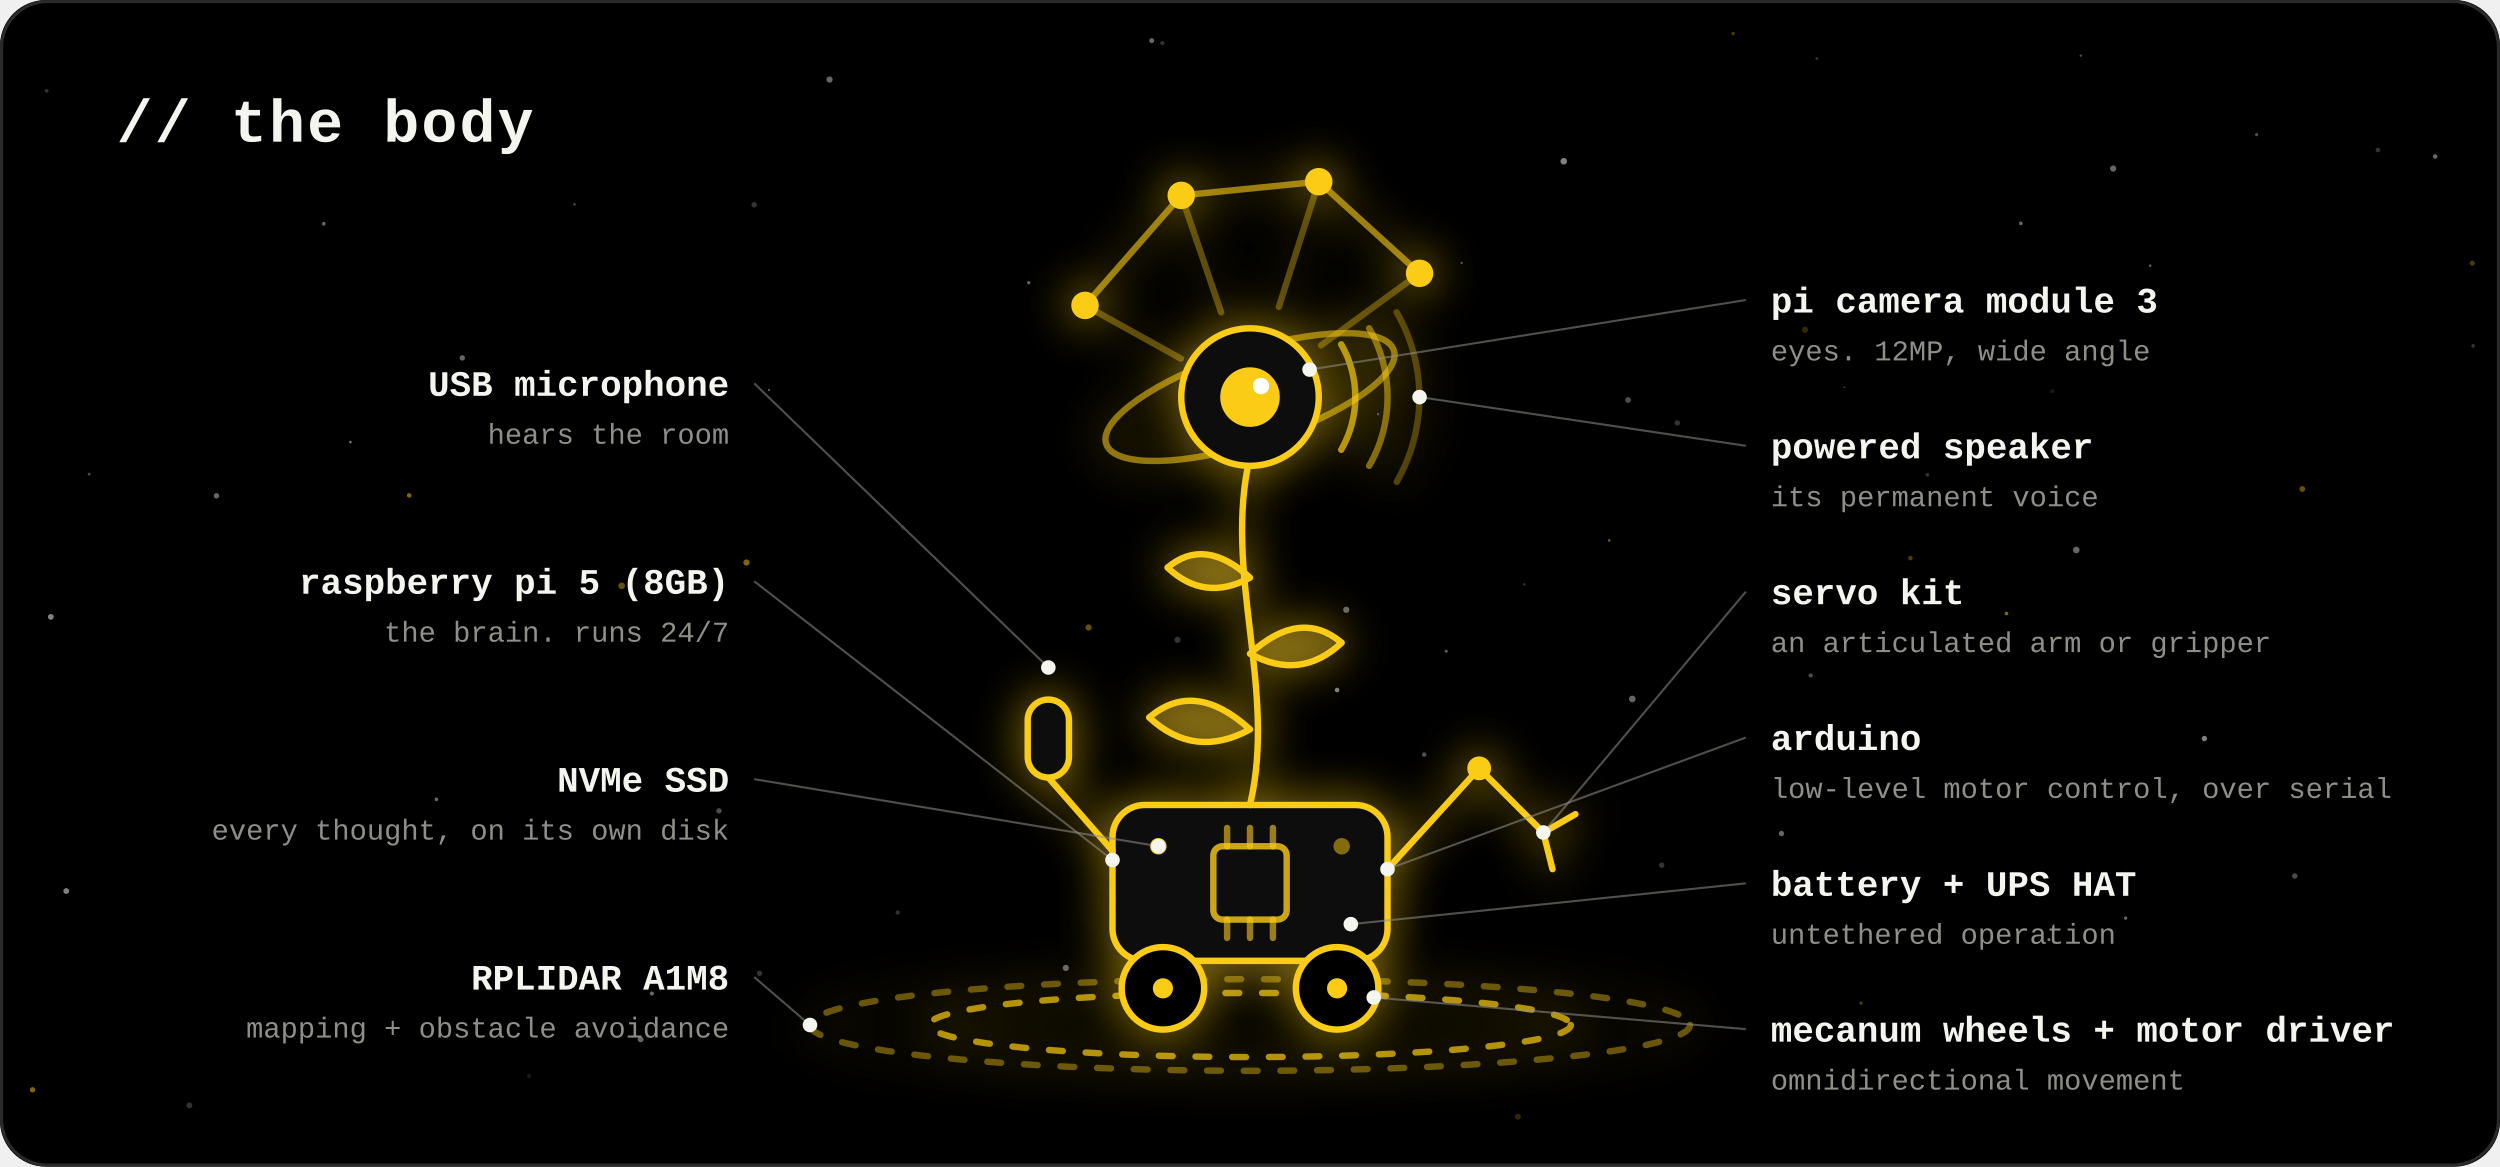
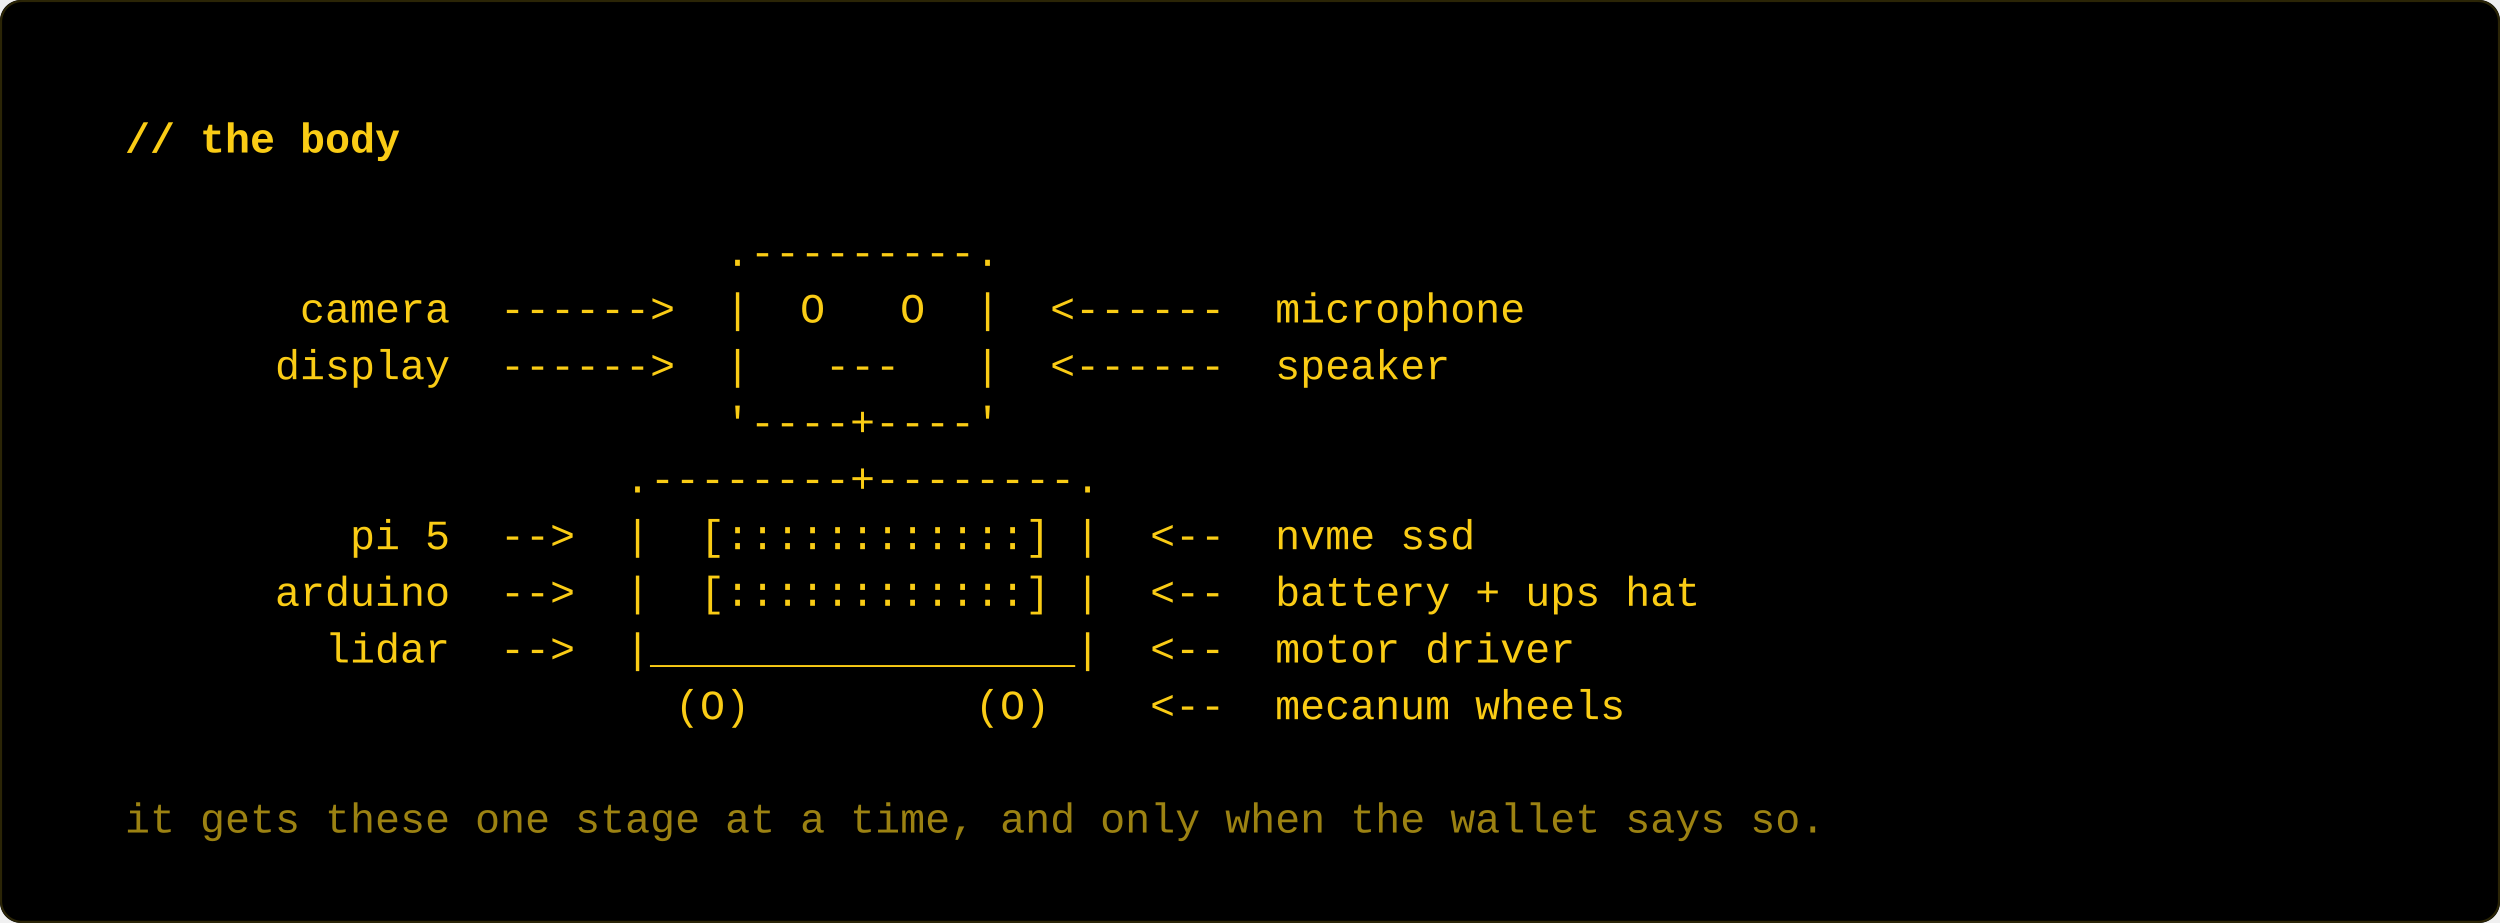
- <svg xmlns="http://www.w3.org/2000/svg" viewBox="0 0 1200 560" width="1200" height="560" role="img" aria-label="the body: raspberry pi 5, NVMe SSD, pi camera module 3, USB microphone, powered speaker, servo kit, arduino, RPLIDAR A1M8, battery and UPS HAT, mecanum wheels and motor driver.">
-   <defs>
-     <linearGradient id="bg" x1="0" y1="0" x2="0" y2="1">
-       <stop offset="0" stop-color="#000000" />
-       <stop offset="1" stop-color="#000000" />
-     </linearGradient>
-     <linearGradient id="spec" gradientUnits="userSpaceOnUse" x1="60" y1="0" x2="1140" y2="0">
-       <stop offset="0" stop-color="#facc15" />
-       <stop offset="0.2" stop-color="#facc15" />
-       <stop offset="0.3" stop-color="#facc15" />
-       <stop offset="0.5" stop-color="#facc15" />
-       <stop offset="0.7" stop-color="#facc15" />
-       <stop offset="0.8" stop-color="#facc15" />
-       <stop offset="1" stop-color="#facc15" />
-     </linearGradient>
-     <filter id="glow" x="-50%" y="-50%" width="200%" height="200%">
-       <feGaussianBlur stdDeviation="5" result="b" />
-       <feMerge>
-         <feMergeNode in="b" />
-         <feMergeNode in="SourceGraphic" />
-       </feMerge>
-     </filter>
-     <marker id="arr" viewBox="0 0 10 10" refX="8" refY="5" markerWidth="7" markerHeight="7" orient="auto-start-reverse">
-       <path d="M0 0L10 5L0 10z" fill="#8f8f8a" />
-     </marker>
-   </defs>
-   <rect width="1200" height="560" rx="22" fill="url(#bg)" />
-   <circle cx="298.4" cy="281.2" r="1.6" fill="#facc15" opacity="0.4" />
-   <circle cx="312.9" cy="476.9" r="1" fill="#ffffff" opacity="0.4" />
-   <circle cx="627.6" cy="195.5" r="0.9" fill="#ffffff" opacity="0.2" />
-   <circle cx="831.9" cy="16.1" r="0.8" fill="#facc15" opacity="0.3" />
-   <circle cx="970" cy="107.2" r="0.9" fill="#ffffff" opacity="0.4" />
-   <circle cx="1101.5" cy="420.5" r="1.3" fill="#ffffff" opacity="0.3" />
-   <circle cx="996.6" cy="264" r="1.6" fill="#ffffff" opacity="0.4" />
-   <circle cx="983.5" cy="451" r="0.7" fill="#ffffff" opacity="0.5" />
-   <circle cx="557.9" cy="20.7" r="1" fill="#ffffff" opacity="0.2" />
-   <circle cx="1141.4" cy="72" r="1.1" fill="#ffffff" opacity="0.2" />
-   <circle cx="433.3" cy="253.4" r="1" fill="#facc15" opacity="0.1" />
-   <circle cx="522.5" cy="301.2" r="1.5" fill="#facc15" opacity="0.4" />
-   <circle cx="646.2" cy="292.7" r="1.5" fill="#ffffff" opacity="0.4" />
-   <circle cx="998.8" cy="26.7" r="0.6" fill="#ffffff" opacity="0.3" />
-   <circle cx="694.2" cy="312.6" r="0.7" fill="#ffffff" opacity="0.4" />
-   <circle cx="701.6" cy="126.2" r="0.6" fill="#ffffff" opacity="0.3" />
-   <circle cx="641.8" cy="331.2" r="1.1" fill="#ffffff" opacity="0.5" />
-   <circle cx="358.3" cy="270" r="1.5" fill="#facc15" opacity="0.5" />
-   <circle cx="221.9" cy="171.8" r="1.3" fill="#ffffff" opacity="0.4" />
-   <circle cx="196.4" cy="237.8" r="1.1" fill="#facc15" opacity="0.5" />
-   <circle cx="345.1" cy="389.2" r="1.3" fill="#ffffff" opacity="0.3" />
-   <circle cx="31.8" cy="427.7" r="1.4" fill="#ffffff" opacity="0.5" />
-   <circle cx="925.2" cy="227.9" r="0.9" fill="#ffffff" opacity="0.2" />
-   <circle cx="683.6" cy="362.2" r="1.1" fill="#ffffff" opacity="0.3" />
-   <circle cx="885.3" cy="185.9" r="0.5" fill="#ffffff" opacity="0.2" />
-   <circle cx="1032.1" cy="127.5" r="0.6" fill="#ffffff" opacity="0.4" />
-   <circle cx="398.2" cy="38.2" r="1.5" fill="#ffffff" opacity="0.4" />
-   <circle cx="15.6" cy="523.1" r="1.3" fill="#facc15" opacity="0.5" />
-   <circle cx="661.5" cy="198.8" r="0.6" fill="#ffffff" opacity="0.3" />
-   <circle cx="604.5" cy="461.6" r="1.3" fill="#ffffff" opacity="0.2" />
-   <circle cx="957.8" cy="495.3" r="1.5" fill="#ffffff" opacity="0.4" />
-   <circle cx="24.4" cy="296.1" r="1.4" fill="#ffffff" opacity="0.5" />
-   <circle cx="917" cy="267.9" r="1.1" fill="#facc15" opacity="0.3" />
-   <circle cx="253.9" cy="516.5" r="1" fill="#ffffff" opacity="0.1" />
-   <circle cx="1168.9" cy="75.1" r="1.1" fill="#ffffff" opacity="0.4" />
-   <circle cx="783.5" cy="335.5" r="1.6" fill="#ffffff" opacity="0.4" />
-   <circle cx="430.9" cy="438" r="1" fill="#ffffff" opacity="0.2" />
-   <circle cx="90.9" cy="530.6" r="1.4" fill="#ffffff" opacity="0.2" />
-   <circle cx="275.7" cy="98.1" r="0.6" fill="#ffffff" opacity="0.3" />
-   <circle cx="963.1" cy="294.5" r="0.9" fill="#facc15" opacity="0.5" />
-   <circle cx="362" cy="98.3" r="1.3" fill="#ffffff" opacity="0.2" />
-   <circle cx="22.4" cy="43.6" r="0.9" fill="#ffffff" opacity="0.2" />
-   <circle cx="1020.3" cy="440.7" r="0.8" fill="#ffffff" opacity="0.4" />
-   <circle cx="985.1" cy="187.8" r="1" fill="#ffffff" opacity="0.1" />
-   <circle cx="369.1" cy="187.2" r="0.5" fill="#ffffff" opacity="0.4" />
-   <circle cx="1058.1" cy="354.5" r="1.3" fill="#ffffff" opacity="0.5" />
-   <circle cx="1105.1" cy="234.7" r="1.4" fill="#facc15" opacity="0.4" />
-   <circle cx="42.8" cy="227.6" r="0.7" fill="#ffffff" opacity="0.3" />
-   <circle cx="797.6" cy="415.3" r="1.3" fill="#ffffff" opacity="0.2" />
-   <circle cx="731.7" cy="280.5" r="0.6" fill="#ffffff" opacity="0.2" />
-   <circle cx="855.1" cy="400.1" r="1.3" fill="#ffffff" opacity="0.4" />
-   <circle cx="772.4" cy="259.4" r="0.6" fill="#facc15" opacity="0.5" />
-   <circle cx="511.6" cy="464.6" r="1.5" fill="#ffffff" opacity="0.4" />
-   <circle cx="209.5" cy="383.7" r="0.9" fill="#ffffff" opacity="0.4" />
-   <circle cx="1186.7" cy="126.3" r="1.2" fill="#facc15" opacity="0.3" />
-   <circle cx="872.1" cy="28.1" r="0.7" fill="#ffffff" opacity="0.2" />
-   <circle cx="893.3" cy="481.5" r="0.8" fill="#facc15" opacity="0.3" />
-   <circle cx="728.6" cy="536" r="1.4" fill="#facc15" opacity="0.2" />
-   <circle cx="493.8" cy="135.7" r="0.8" fill="#ffffff" opacity="0.4" />
-   <circle cx="565.2" cy="307.1" r="1.5" fill="#ffffff" opacity="0.2" />
-   <circle cx="866.4" cy="158.3" r="1.5" fill="#facc15" opacity="0.2" />
-   <circle cx="307.5" cy="498.9" r="1.4" fill="#ffffff" opacity="0.4" />
-   <circle cx="781.5" cy="192" r="1.4" fill="#ffffff" opacity="0.3" />
-   <circle cx="168.2" cy="212.2" r="0.6" fill="#ffffff" opacity="0.5" />
-   <circle cx="1014.3" cy="80.9" r="1.5" fill="#ffffff" opacity="0.4" />
-   <circle cx="552.8" cy="19.5" r="1.2" fill="#ffffff" opacity="0.4" />
-   <circle cx="805.1" cy="203" r="1.3" fill="#ffffff" opacity="0.2" />
-   <circle cx="103.9" cy="238" r="1.3" fill="#ffffff" opacity="0.4" />
-   <circle cx="364.6" cy="467.2" r="1.3" fill="#ffffff" opacity="0.2" />
-   <circle cx="750.6" cy="77.4" r="1.6" fill="#ffffff" opacity="0.5" />
-   <circle cx="1083.2" cy="64.6" r="0.8" fill="#ffffff" opacity="0.3" />
-   <circle cx="155.4" cy="107.4" r="0.9" fill="#ffffff" opacity="0.4" />
-   <circle cx="869.1" cy="324.2" r="1" fill="#ffffff" opacity="0.3" />
-   <circle cx="1187.1" cy="166" r="0.9" fill="#ffffff" opacity="0.2" />
-   <rect x="0.75" y="0.75" width="1198.5" height="558.5" rx="22" fill="none" stroke="#2a2a2a" stroke-width="1.5" />
-   <text x="56" y="68" font-family="Consolas,'SF Mono',SFMono-Regular,Menlo,'Liberation Mono','Courier New',monospace" font-size="28.8" fill="#f5f5f0" font-weight="700" letter-spacing="1">// the body</text>
-   <g transform="translate(600 492) scale(2.2)" stroke-width="1.4" stroke-linecap="round" stroke-linejoin="round" filter="url(#glow)">
-     <ellipse cx="0" cy="0" rx="70" ry="7" fill="none" stroke="#facc15" stroke-dasharray="3 5" opacity="0.7" />
-     <ellipse cx="0" cy="0" rx="96" ry="10" fill="none" stroke="#facc15" stroke-dasharray="3 5" opacity="0.4" />
-     <rect x="-30" y="-48" width="60" height="34" rx="7" fill="#0c0c0c" stroke="#facc15" />
-     <rect x="-8" y="-39" width="16" height="16" rx="2" fill="none" stroke="#facc15" opacity="0.8" />
-     <path d="M-5 -39v-4M-5 -23v4" stroke="#facc15" opacity="0.6" />
-     <path d="M0 -39v-4M0 -23v4" stroke="#facc15" opacity="0.6" />
-     <path d="M5 -39v-4M5 -23v4" stroke="#facc15" opacity="0.6" />
-     <circle cx="-20" cy="-39" r="1.8" fill="#facc15" />
-     <circle cx="20" cy="-39" r="1.8" fill="#facc15" opacity="0.5" />
-     <path d="M0 -48 C6 -73.3 -6 -98.7 0 -124" fill="none" stroke="#facc15" />
-     <path d="M0 -64.5 q-12.1 -11 -22 -2.6 q9.9 9.2 22 2.6 z" fill="#facc15" fill-opacity="0.28" stroke="#facc15" />
-     <path d="M0 -81 q11 -10 20 -2.4 q-9 8.4 -20 2.4 z" fill="#facc15" fill-opacity="0.28" stroke="#facc15" />
-     <path d="M0 -97.6 q-9.9 -9 -18 -2.2 q8.1 7.6 18 2.2 z" fill="#facc15" fill-opacity="0.28" stroke="#facc15" />
-     <ellipse cx="0" cy="-137" rx="33" ry="10" fill="none" stroke="#facc15" opacity="0.55" transform="rotate(-18 0 -137)" />
-     <polyline points="-36,-157 -15,-181 15,-184 37,-164" fill="none" stroke="#facc15" opacity="0.6" />
-     <path d="M-36 -157L-15.1 -145.4" stroke="#facc15" opacity="0.35" />
-     <circle cx="-36" cy="-157" r="3" fill="#facc15" />
-     <path d="M-15 -181L-6.3 -155.5" stroke="#facc15" opacity="0.35" />
-     <circle cx="-15" cy="-181" r="3" fill="#facc15" />
-     <path d="M15 -184L6.3 -156.7" stroke="#facc15" opacity="0.35" />
-     <circle cx="15" cy="-184" r="3" fill="#facc15" />
-     <path d="M37 -164L15.5 -148.3" stroke="#facc15" opacity="0.35" />
-     <circle cx="37" cy="-164" r="3" fill="#facc15" />
-     <circle cx="0" cy="-137" r="15" fill="#0c0c0c" stroke="#facc15" />
-     <circle cx="0" cy="-137" r="6.5" fill="#facc15" />
-     <circle cx="2.4" cy="-139.4" r="1.8" fill="#ffffff" />
-     <path d="M19.9 -148.5A23 23 0 0 1 19.9 -125.5" fill="none" stroke="#facc15" opacity="0.7" />
-     <path d="M26 -152A30 30 0 0 1 26 -122" fill="none" stroke="#facc15" opacity="0.5" />
-     <path d="M32 -155.5A37 37 0 0 1 32 -118.5" fill="none" stroke="#facc15" opacity="0.3" />
-     <path d="M-30 -38L-44 -54" fill="none" stroke="#facc15" />
-     <rect x="-48.5" y="-71" width="9" height="17" rx="4.5" fill="#0c0c0c" stroke="#facc15" />
-     <circle cx="-19" cy="-8" r="9" fill="#000000" stroke="#facc15" />
-     <circle cx="-19" cy="-8" r="2.2" fill="#facc15" />
-     <circle cx="19" cy="-8" r="9" fill="#000000" stroke="#facc15" />
-     <circle cx="19" cy="-8" r="2.2" fill="#facc15" />
-     <polyline points="30,-34 50,-56 64,-42" fill="none" stroke="#facc15" />
-     <circle cx="50" cy="-56" r="2.6" fill="#facc15" />
-     <path d="M64 -42l7 -4M64 -42l2 8" fill="none" stroke="#facc15" />
+ <svg xmlns="http://www.w3.org/2000/svg" viewBox="0 0 1200 443" width="1200" height="443" role="img" aria-label="the body: camera, display, microphone, speaker, raspberry pi 5, nvme ssd, arduino, lidar, battery and ups hat, motor driver, mecanum wheels.">
+   <rect width="1200" height="443" rx="10" fill="#000000" />
+   <rect x="0.5" y="0.5" width="1199" height="442" rx="10" fill="none" stroke="#2b2506" />
+   <g font-family="Consolas,'SF Mono',SFMono-Regular,Menlo,'Liberation Mono','Courier New',monospace" xml:space="preserve">
+     <text x="60.0" y="73.2" font-size="20" textLength="132.0" lengthAdjust="spacing" fill="#facc15" font-weight="700">// the body</text>
+     <text x="348.0" y="127.6" font-size="20" textLength="132.0" lengthAdjust="spacing" fill="#facc15">.---------.</text>
+     <text x="144.0" y="154.8" font-size="20" textLength="588.0" lengthAdjust="spacing" fill="#facc15">camera  ------&gt;  |  O   O  |  &lt;------  microphone</text>
+     <text x="132.0" y="182.0" font-size="20" textLength="564.0" lengthAdjust="spacing" fill="#facc15">display  ------&gt;  |   ---   |  &lt;------  speaker</text>
+     <text x="348.0" y="209.2" font-size="20" textLength="132.0" lengthAdjust="spacing" fill="#facc15">'----+----'</text>
+     <text x="300.0" y="236.4" font-size="20" textLength="228.0" lengthAdjust="spacing" fill="#facc15">.--------+--------.</text>
+     <text x="168.0" y="263.6" font-size="20" textLength="540.0" lengthAdjust="spacing" fill="#facc15">pi 5  --&gt;  |  [::::::::::::] |  &lt;--  nvme ssd</text>
+     <text x="132.0" y="290.8" font-size="20" textLength="684.0" lengthAdjust="spacing" fill="#facc15">arduino  --&gt;  |  [::::::::::::] |  &lt;--  battery + ups hat</text>
+     <text x="156.0" y="318.0" font-size="20" textLength="600.0" lengthAdjust="spacing" fill="#facc15">lidar  --&gt;  |_________________|  &lt;--  motor driver</text>
+     <text x="324.0" y="345.2" font-size="20" textLength="456.0" lengthAdjust="spacing" fill="#facc15">(O)         (O)    &lt;--  mecanum wheels</text>
+     <text x="60.0" y="399.6" font-size="20" textLength="816.0" lengthAdjust="spacing" fill="#9c8212">it gets these one stage at a time, and only when the wallet says so.</text>
  </g>
-   <path d="M362 184L503.2 320.4" stroke="#8f8f8a" opacity="0.55" />
-   <circle cx="503.2" cy="320.4" r="3.5" fill="#f5f5f0" />
-   <text x="350" y="190" font-family="Consolas,'SF Mono',SFMono-Regular,Menlo,'Liberation Mono','Courier New',monospace" font-size="17.2" fill="#f5f5f0" text-anchor="end" font-weight="600">USB microphone</text>
-   <text x="350" y="213" font-family="Consolas,'SF Mono',SFMono-Regular,Menlo,'Liberation Mono','Courier New',monospace" font-size="13.8" fill="#8f8f8a" text-anchor="end">hears the room</text>
-   <path d="M362 279L534 412.8" stroke="#8f8f8a" opacity="0.55" />
-   <circle cx="534" cy="412.8" r="3.5" fill="#f5f5f0" />
-   <text x="350" y="285" font-family="Consolas,'SF Mono',SFMono-Regular,Menlo,'Liberation Mono','Courier New',monospace" font-size="17.2" fill="#f5f5f0" text-anchor="end" font-weight="600">raspberry pi 5 (8GB)</text>
-   <text x="350" y="308" font-family="Consolas,'SF Mono',SFMono-Regular,Menlo,'Liberation Mono','Courier New',monospace" font-size="13.8" fill="#8f8f8a" text-anchor="end">the brain. runs 24/7</text>
-   <path d="M362 374L556 406.2" stroke="#8f8f8a" opacity="0.55" />
-   <circle cx="556" cy="406.2" r="3.5" fill="#f5f5f0" />
-   <text x="350" y="380" font-family="Consolas,'SF Mono',SFMono-Regular,Menlo,'Liberation Mono','Courier New',monospace" font-size="17.2" fill="#f5f5f0" text-anchor="end" font-weight="600">NVMe SSD</text>
-   <text x="350" y="403" font-family="Consolas,'SF Mono',SFMono-Regular,Menlo,'Liberation Mono','Courier New',monospace" font-size="13.8" fill="#8f8f8a" text-anchor="end">every thought, on its own disk</text>
-   <path d="M362 469L388.8 492" stroke="#8f8f8a" opacity="0.55" />
-   <circle cx="388.8" cy="492" r="3.5" fill="#f5f5f0" />
-   <text x="350" y="475" font-family="Consolas,'SF Mono',SFMono-Regular,Menlo,'Liberation Mono','Courier New',monospace" font-size="17.2" fill="#f5f5f0" text-anchor="end" font-weight="600">RPLIDAR A1M8</text>
-   <text x="350" y="498" font-family="Consolas,'SF Mono',SFMono-Regular,Menlo,'Liberation Mono','Courier New',monospace" font-size="13.8" fill="#8f8f8a" text-anchor="end">mapping + obstacle avoidance</text>
-   <path d="M838 144L628.6 177.4" stroke="#8f8f8a" opacity="0.55" />
-   <circle cx="628.6" cy="177.4" r="3.5" fill="#f5f5f0" />
-   <text x="850" y="150" font-family="Consolas,'SF Mono',SFMono-Regular,Menlo,'Liberation Mono','Courier New',monospace" font-size="17.2" fill="#f5f5f0" font-weight="600">pi camera module 3</text>
-   <text x="850" y="173" font-family="Consolas,'SF Mono',SFMono-Regular,Menlo,'Liberation Mono','Courier New',monospace" font-size="13.8" fill="#8f8f8a">eyes. 12MP, wide angle</text>
-   <path d="M838 214L681.4 190.6" stroke="#8f8f8a" opacity="0.55" />
-   <circle cx="681.4" cy="190.6" r="3.5" fill="#f5f5f0" />
-   <text x="850" y="220" font-family="Consolas,'SF Mono',SFMono-Regular,Menlo,'Liberation Mono','Courier New',monospace" font-size="17.2" fill="#f5f5f0" font-weight="600">powered speaker</text>
-   <text x="850" y="243" font-family="Consolas,'SF Mono',SFMono-Regular,Menlo,'Liberation Mono','Courier New',monospace" font-size="13.8" fill="#8f8f8a">its permanent voice</text>
-   <path d="M838 284L740.8 399.6" stroke="#8f8f8a" opacity="0.55" />
-   <circle cx="740.8" cy="399.6" r="3.5" fill="#f5f5f0" />
-   <text x="850" y="290" font-family="Consolas,'SF Mono',SFMono-Regular,Menlo,'Liberation Mono','Courier New',monospace" font-size="17.2" fill="#f5f5f0" font-weight="600">servo kit</text>
-   <text x="850" y="313" font-family="Consolas,'SF Mono',SFMono-Regular,Menlo,'Liberation Mono','Courier New',monospace" font-size="13.8" fill="#8f8f8a">an articulated arm or gripper</text>
-   <path d="M838 354L666 417.2" stroke="#8f8f8a" opacity="0.55" />
-   <circle cx="666" cy="417.2" r="3.5" fill="#f5f5f0" />
-   <text x="850" y="360" font-family="Consolas,'SF Mono',SFMono-Regular,Menlo,'Liberation Mono','Courier New',monospace" font-size="17.2" fill="#f5f5f0" font-weight="600">arduino</text>
-   <text x="850" y="383" font-family="Consolas,'SF Mono',SFMono-Regular,Menlo,'Liberation Mono','Courier New',monospace" font-size="13.8" fill="#8f8f8a">low-level motor control, over serial</text>
-   <path d="M838 424L648.4 443.6" stroke="#8f8f8a" opacity="0.55" />
-   <circle cx="648.4" cy="443.6" r="3.5" fill="#f5f5f0" />
-   <text x="850" y="430" font-family="Consolas,'SF Mono',SFMono-Regular,Menlo,'Liberation Mono','Courier New',monospace" font-size="17.2" fill="#f5f5f0" font-weight="600">battery + UPS HAT</text>
-   <text x="850" y="453" font-family="Consolas,'SF Mono',SFMono-Regular,Menlo,'Liberation Mono','Courier New',monospace" font-size="13.8" fill="#8f8f8a">untethered operation</text>
-   <path d="M838 494L659.4 478.8" stroke="#8f8f8a" opacity="0.55" />
-   <circle cx="659.4" cy="478.8" r="3.5" fill="#f5f5f0" />
-   <text x="850" y="500" font-family="Consolas,'SF Mono',SFMono-Regular,Menlo,'Liberation Mono','Courier New',monospace" font-size="17.2" fill="#f5f5f0" font-weight="600">mecanum wheels + motor driver</text>
-   <text x="850" y="523" font-family="Consolas,'SF Mono',SFMono-Regular,Menlo,'Liberation Mono','Courier New',monospace" font-size="13.8" fill="#8f8f8a">omnidirectional movement</text>
</svg>
